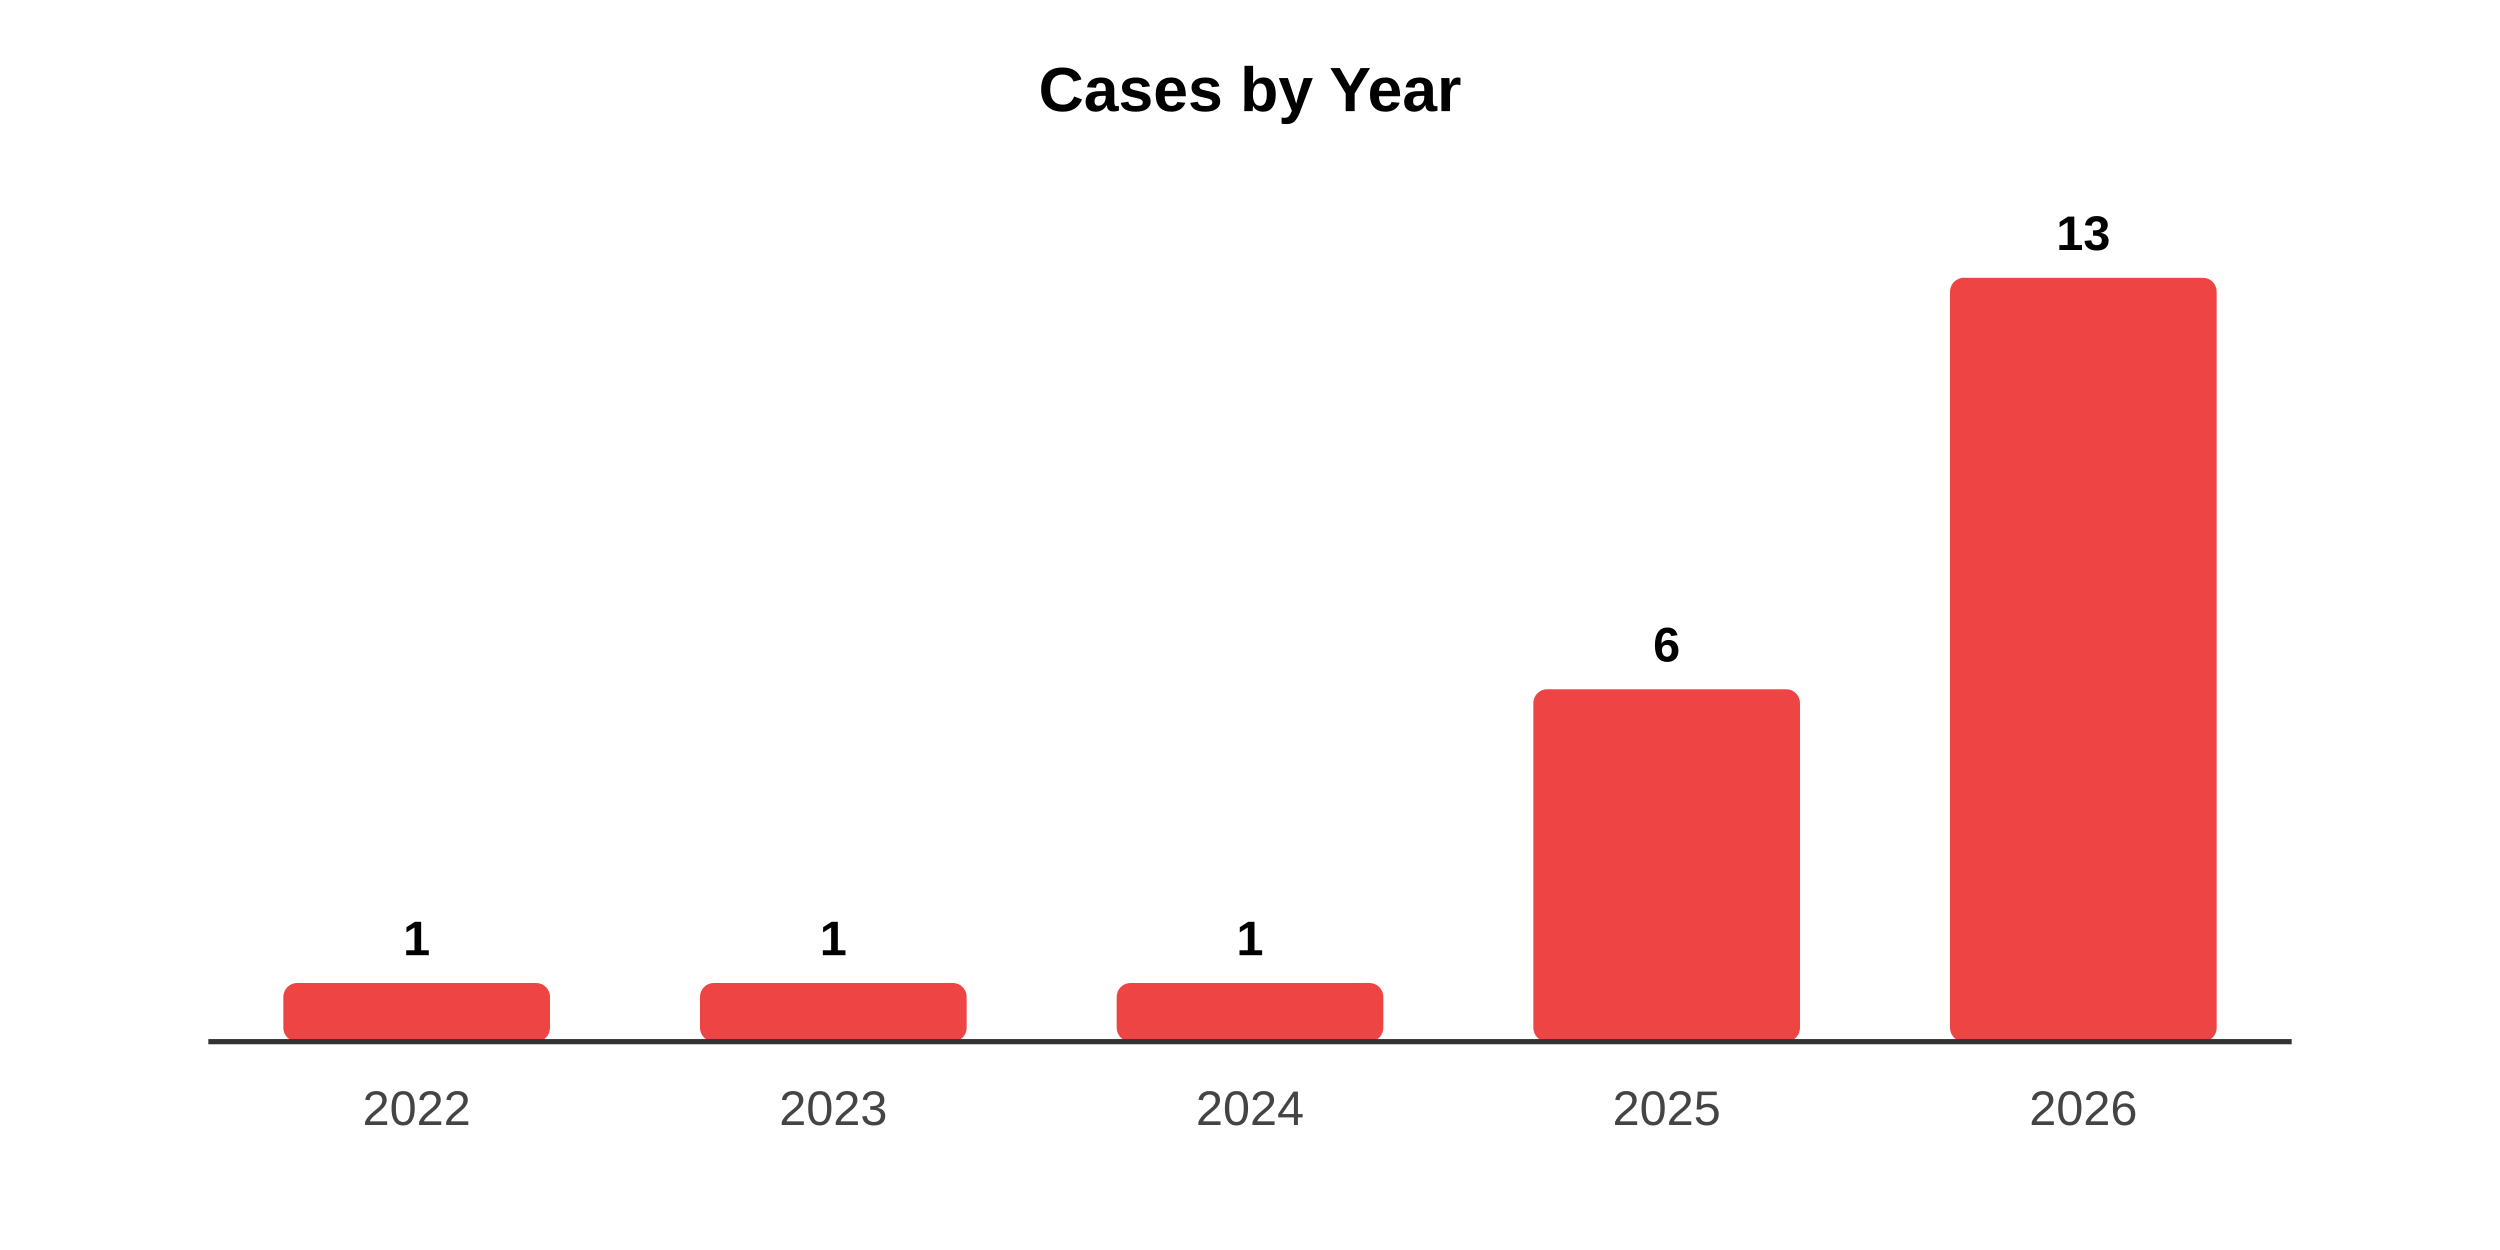
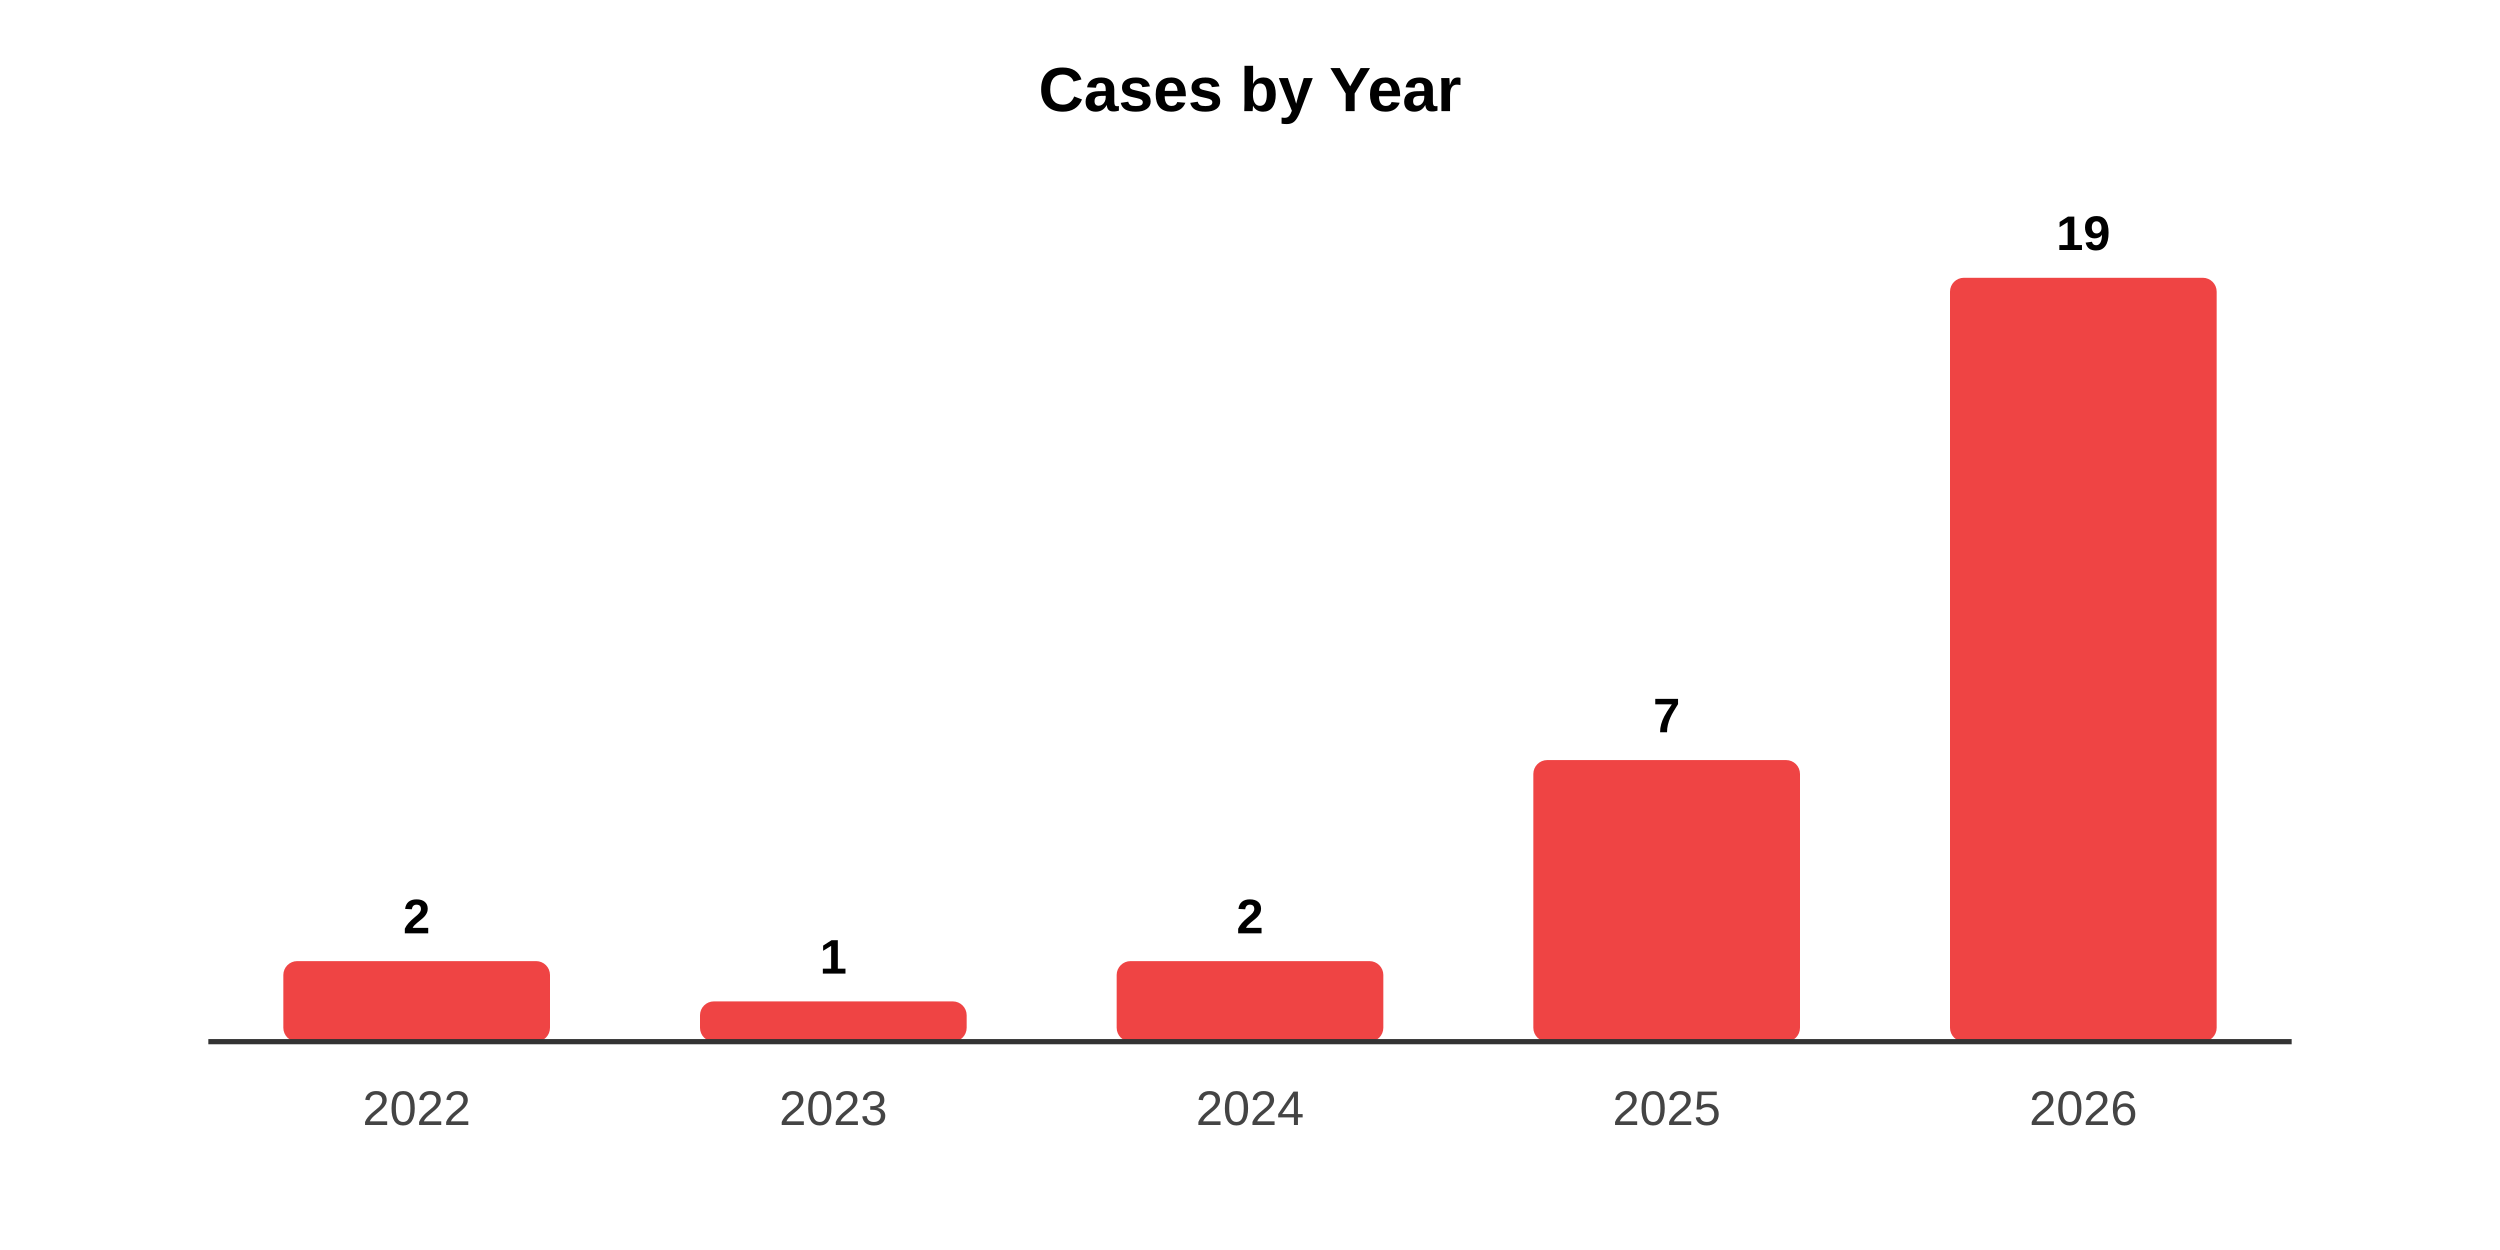
<svg xmlns="http://www.w3.org/2000/svg" width="720" height="360" viewBox="0 0 720 360" preserveAspectRatio="xMidYMid meet" font-family="Arial, Helvetica, sans-serif">
  <text x="360.0" y="32" text-anchor="middle" font-size="18" font-weight="700">Cases by Year</text>
-   <rect x="81.6" y="283.1" width="76.8" height="16.9" rx="4" fill="#ef4444" />
-   <text x="120.0" y="275.1" text-anchor="middle" font-size="14" font-weight="700">1</text>
+   <rect x="81.6" y="276.8" width="76.8" height="23.2" rx="4" fill="#ef4444" />
+   <text x="120.0" y="268.8" text-anchor="middle" font-size="14" font-weight="700">2</text>
  <text x="120.0" y="324" text-anchor="middle" font-size="14" fill="#444">2022</text>
-   <rect x="201.6" y="283.1" width="76.8" height="16.9" rx="4" fill="#ef4444" />
-   <text x="240.0" y="275.1" text-anchor="middle" font-size="14" font-weight="700">1</text>
+   <rect x="201.6" y="288.4" width="76.8" height="11.6" rx="4" fill="#ef4444" />
+   <text x="240.0" y="280.4" text-anchor="middle" font-size="14" font-weight="700">1</text>
  <text x="240.0" y="324" text-anchor="middle" font-size="14" fill="#444">2023</text>
-   <rect x="321.6" y="283.1" width="76.8" height="16.9" rx="4" fill="#ef4444" />
-   <text x="360.0" y="275.1" text-anchor="middle" font-size="14" font-weight="700">1</text>
+   <rect x="321.6" y="276.8" width="76.8" height="23.2" rx="4" fill="#ef4444" />
+   <text x="360.0" y="268.8" text-anchor="middle" font-size="14" font-weight="700">2</text>
  <text x="360.0" y="324" text-anchor="middle" font-size="14" fill="#444">2024</text>
-   <rect x="441.6" y="198.5" width="76.8" height="101.5" rx="4" fill="#ef4444" />
-   <text x="480.0" y="190.5" text-anchor="middle" font-size="14" font-weight="700">6</text>
+   <rect x="441.6" y="218.9" width="76.8" height="81.1" rx="4" fill="#ef4444" />
+   <text x="480.0" y="210.9" text-anchor="middle" font-size="14" font-weight="700">7</text>
  <text x="480.0" y="324" text-anchor="middle" font-size="14" fill="#444">2025</text>
  <rect x="561.6" y="80.0" width="76.8" height="220.0" rx="4" fill="#ef4444" />
-   <text x="600.0" y="72.0" text-anchor="middle" font-size="14" font-weight="700">13</text>
+   <text x="600.0" y="72.0" text-anchor="middle" font-size="14" font-weight="700">19</text>
  <text x="600.0" y="324" text-anchor="middle" font-size="14" fill="#444">2026</text>
  <line x1="60" y1="300" x2="660" y2="300" stroke="#333" stroke-width="1.5" />
</svg>
